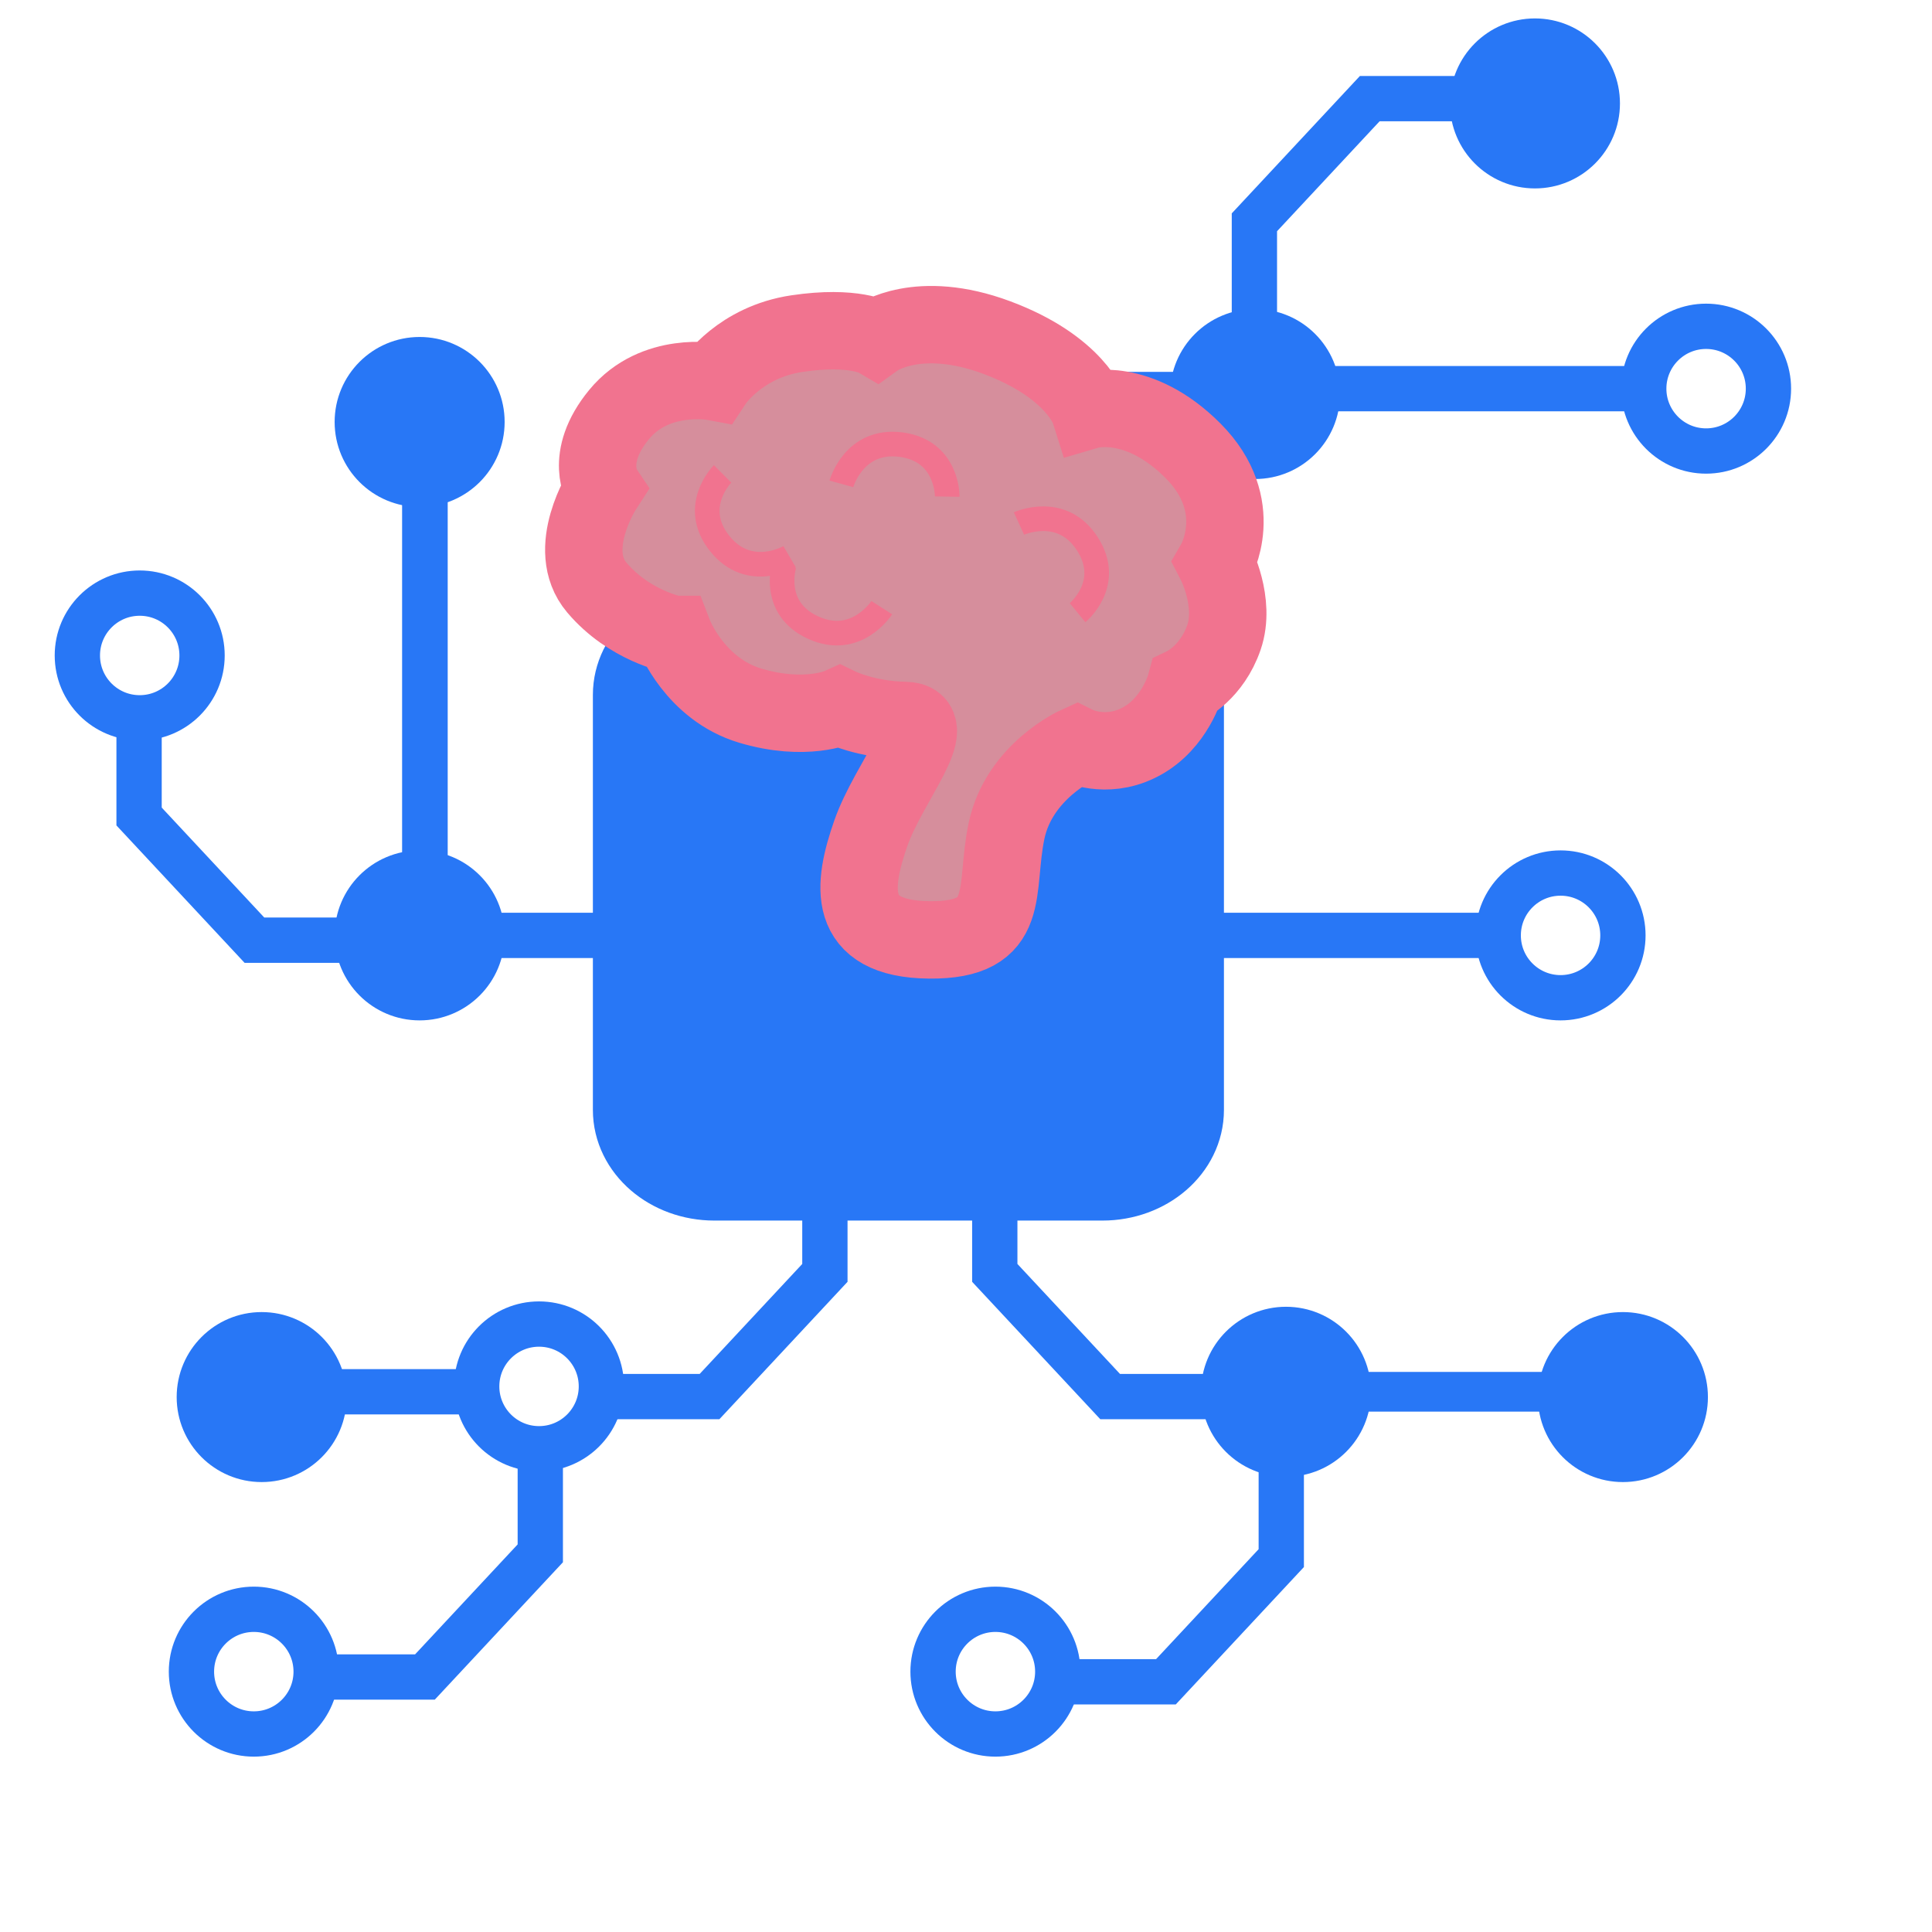
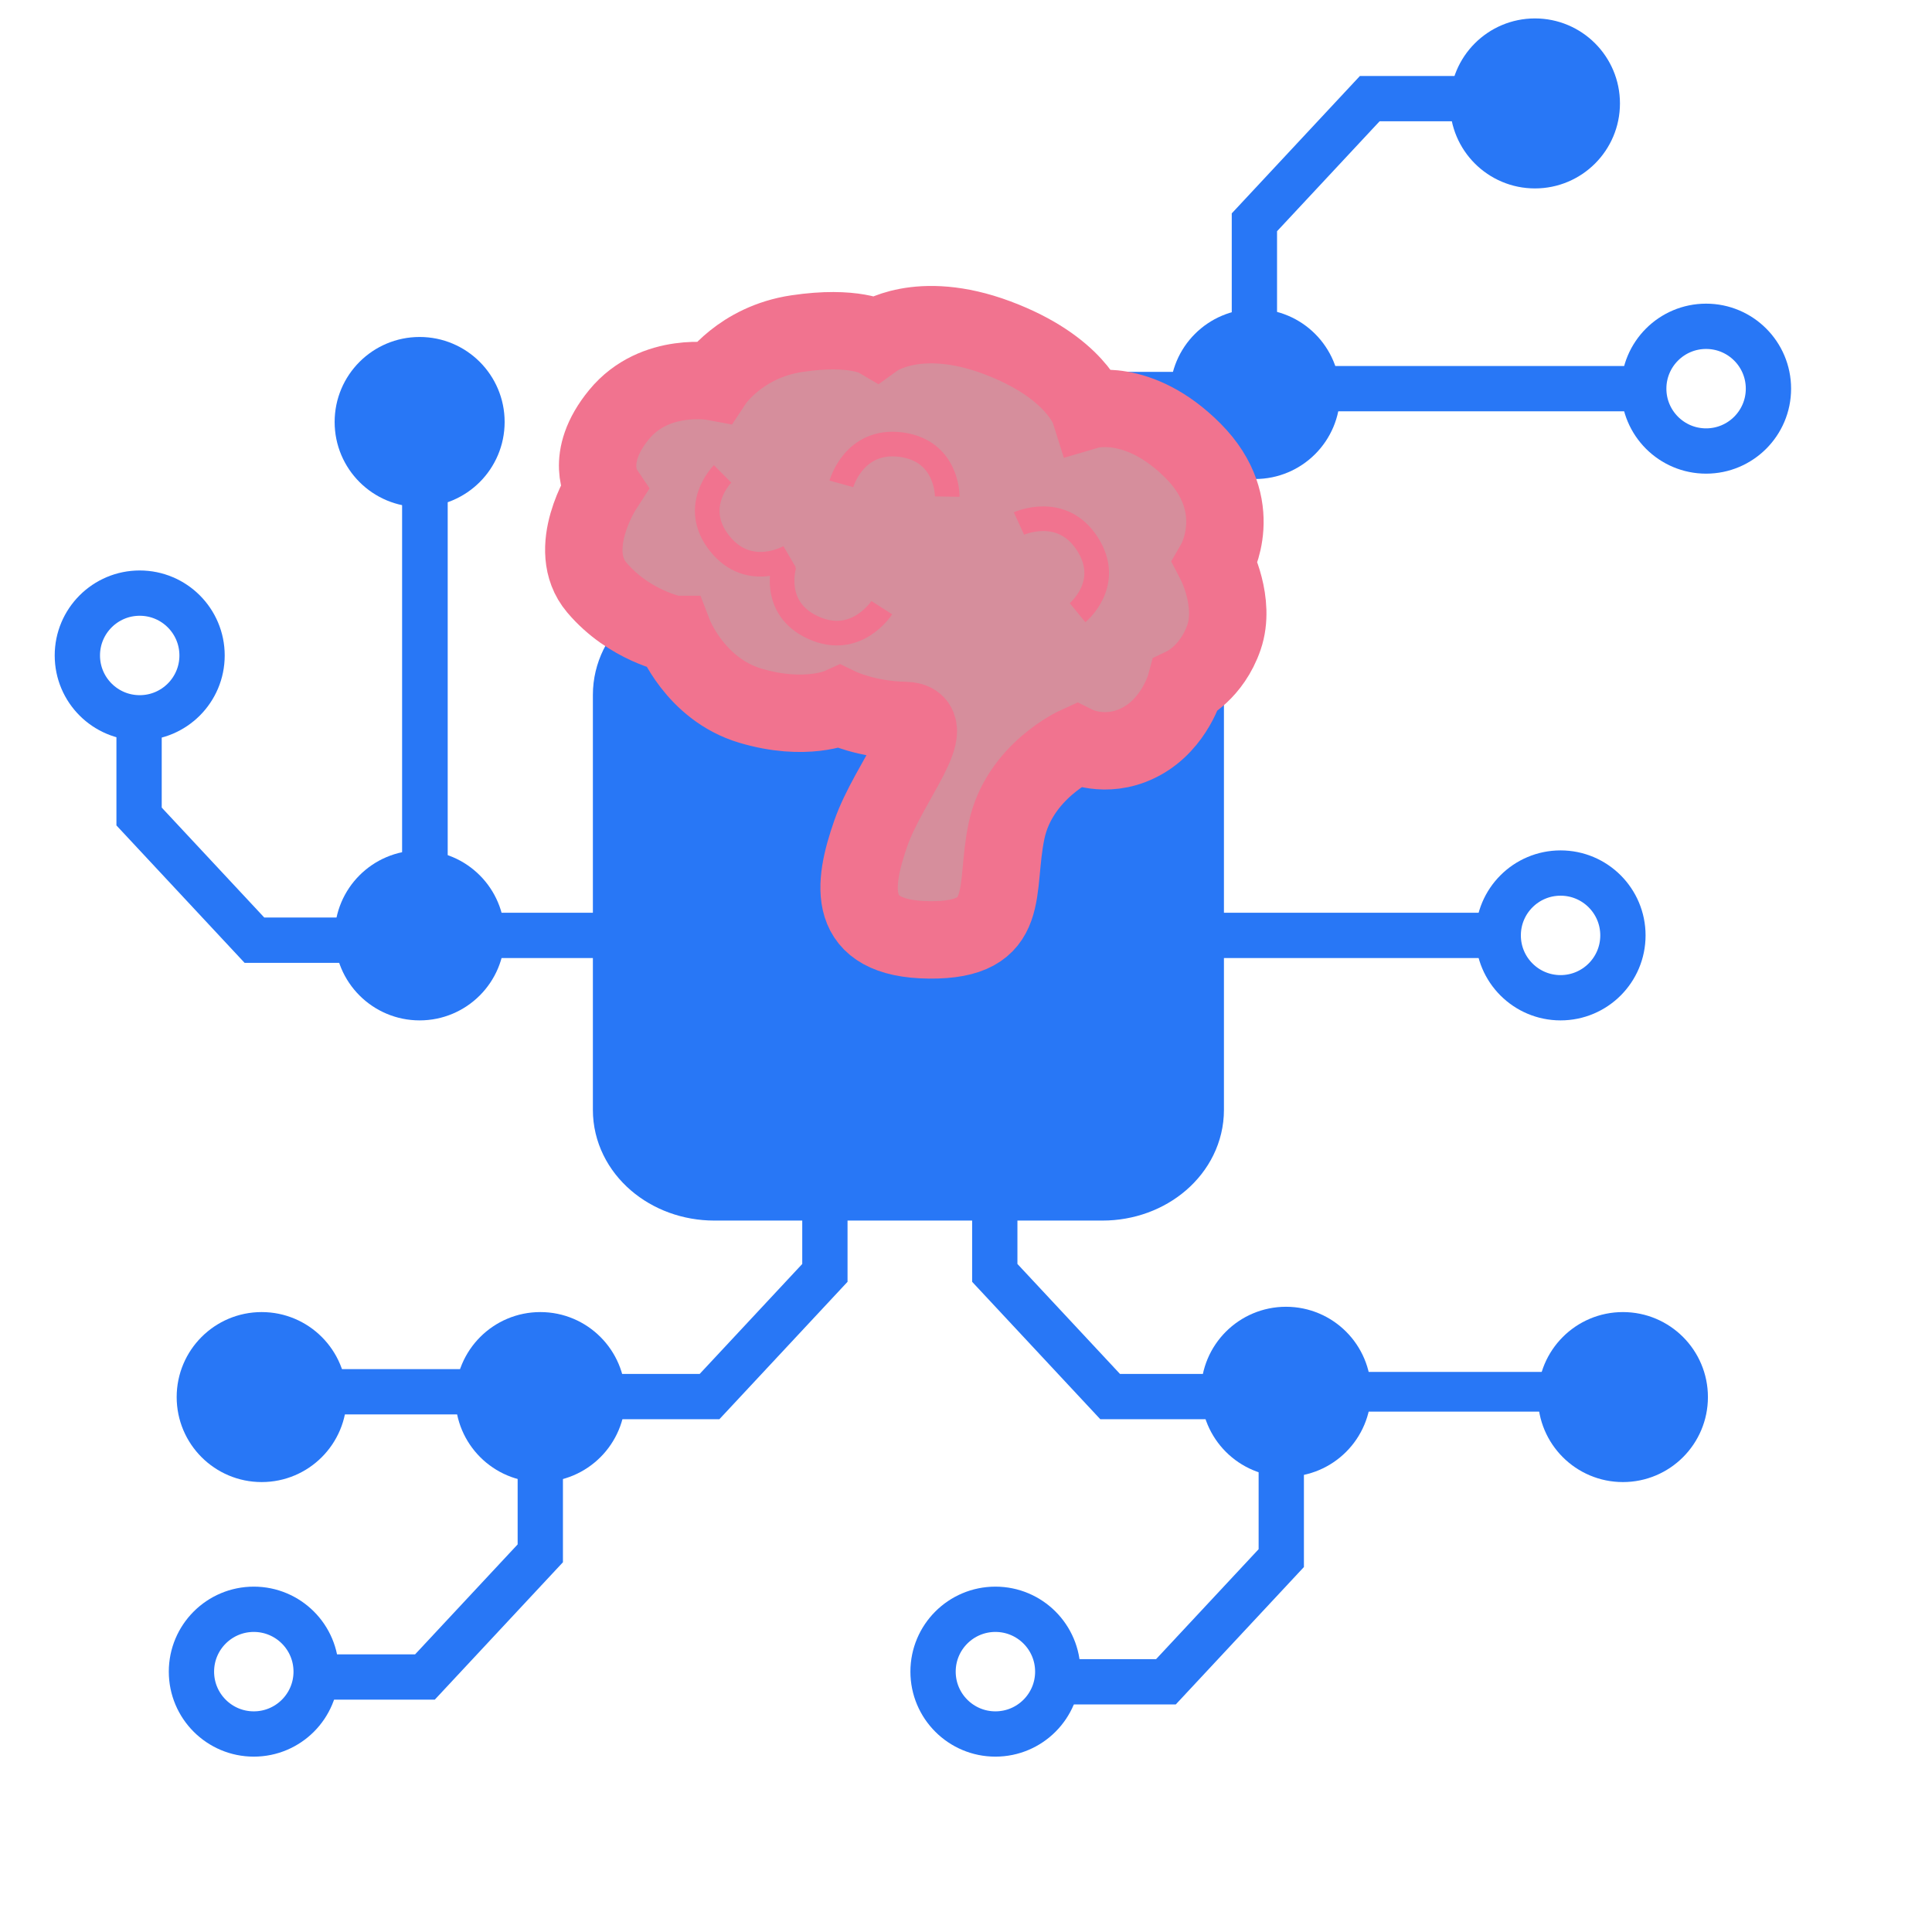
<svg xmlns="http://www.w3.org/2000/svg" width="128" height="128" viewBox="0 0 33.867 33.867" version="1.1" id="svg1">
  <defs id="defs1" />
  <g id="layer1">
    <path style="fill:#2877f6;fill-opacity:0;stroke:#2877f6;stroke-width:0.794;stroke-dasharray:none;stroke-opacity:1" d="m 19,16.397 h 7.449" id="path3" />
    <rect style="fill:#2877f6;fill-opacity:1;stroke:#2877f6;stroke-width:1.478" id="rect1" width="9.584" height="9.677" x="11.132" y="10.98" rx="1.391" ry="1.201" />
    <circle style="fill:#2877f6;fill-opacity:1;stroke:#2877f6;stroke-width:0.794;stroke-dasharray:none;stroke-opacity:1" id="circle4" cx="-6.907" cy="-22" transform="matrix(0,-1,-1,0,0,0)" r="1.093" />
    <circle style="fill:#2877f6;fill-opacity:0;stroke:#2877f6;stroke-width:0.794;stroke-dasharray:none;stroke-opacity:1" id="circle5" cx="-6.813" cy="-29.907" transform="matrix(0,-1,-1,0,0,0)" r="1.093" />
    <circle style="fill:#2877f6;fill-opacity:0;stroke:#2877f6;stroke-width:0.794;stroke-dasharray:none;stroke-opacity:1" id="circle6" cx="-16.397" cy="-27.356" transform="matrix(0,-1,-1,0,0,0)" r="1.093" />
    <path style="fill:#2877f6;fill-opacity:0;stroke:#2877f6;stroke-width:0.794;stroke-dasharray:none;stroke-opacity:1" d="m 26.011,1.729 h -2 l -2.022,2.168 v 1.832" id="path9" />
    <circle style="fill:#2877f6;fill-opacity:1;stroke:#2877f6;stroke-width:0.794;stroke-dasharray:none;stroke-opacity:1" id="circle9" cx="-1.813" cy="-26.907" transform="matrix(0,-1,-1,0,0,0)" r="1.093" />
    <path style="fill:#2877f6;fill-opacity:0;stroke:#2877f6;stroke-width:0.794;stroke-dasharray:none;stroke-opacity:1" d="m 21.275,6.813 h 7.449" id="path10" />
    <circle style="fill:#2877f6;fill-opacity:1;stroke:#2877f6;stroke-width:0.794;stroke-dasharray:none;stroke-opacity:1" id="circle10" cx="-24.397" cy="-22.543" transform="matrix(0,-1,-1,0,0,0)" r="1.093" />
    <path style="fill:#2877f6;fill-opacity:0;stroke:#2877f6;stroke-width:0.794;stroke-dasharray:none;stroke-opacity:1" d="m 21.011,6.916 h -2 l -2.022,2.168 v 1.832" id="path12" />
    <path style="fill:#2877f6;fill-opacity:0;stroke:#2877f6;stroke-width:0.794;stroke-dasharray:none;stroke-opacity:1" d="m 21.46,24.481 h -2 l -2.022,-2.168 v -1.832" id="path13" />
    <path style="fill:#2877f6;fill-opacity:0;stroke:#2877f6;stroke-width:0.794;stroke-dasharray:none;stroke-opacity:1" d="m 18.438,29.481 h 2 l 2.022,-2.168 v -1.832" id="path14" />
    <path style="fill:#2877f6;fill-opacity:0;stroke:#2877f6;stroke-width:0.696;stroke-dasharray:none;stroke-opacity:1" d="m 21.725,24.397 h 5.725" id="path15" />
    <circle style="fill:#2877f6;fill-opacity:1;stroke:#2877f6;stroke-width:0.794;stroke-dasharray:none;stroke-opacity:1" id="circle16" cx="-24.49" cy="-28.449" transform="matrix(0,-1,-1,0,0,0)" r="1.093" />
    <circle style="fill:#2877f6;fill-opacity:0;stroke:#2877f6;stroke-width:0.794;stroke-dasharray:none;stroke-opacity:1" id="circle17" cx="-29.303" cy="-17.449" transform="matrix(0,-1,-1,0,0,0)" r="1.093" />
    <path style="fill:#2877f6;fill-opacity:0;stroke:#2877f6;stroke-width:0.794;stroke-dasharray:none;stroke-opacity:1" d="m 10.438,24.481 h 2 l 2.022,-2.168 v -1.832" id="path17" />
-     <circle style="fill:#2877f6;fill-opacity:0;stroke:#2877f6;stroke-width:0.794;stroke-dasharray:none;stroke-opacity:1" id="circle18" cx="-24.303" cy="-9.449" transform="matrix(0,-1,-1,0,0,0)" r="1.093" />
    <path style="fill:#2877f6;fill-opacity:0;stroke:#2877f6;stroke-width:0.794;stroke-dasharray:none;stroke-opacity:1" d="m 7.725,16.397 h 7.449" id="path18" />
    <circle style="fill:#2877f6;fill-opacity:1;stroke:#2877f6;stroke-width:0.794;stroke-dasharray:none;stroke-opacity:1" id="circle19" cx="-16.397" cy="-7.356" transform="matrix(0,-1,-1,0,0,0)" r="1.093" />
    <path style="fill:#2877f6;fill-opacity:0;stroke:#2877f6;stroke-width:0.794;stroke-dasharray:none;stroke-opacity:1" d="M 6.46,16.481 H 4.46 l -2.022,-2.168 v -1.832" id="path20" />
    <circle style="fill:#2877f6;fill-opacity:0;stroke:#2877f6;stroke-width:0.794;stroke-dasharray:none;stroke-opacity:1" id="circle20" cx="-11.49" cy="-2.449" transform="matrix(0,-1,-1,0,0,0)" r="1.093" />
    <path style="fill:#2877f6;fill-opacity:0;stroke:#2877f6;stroke-width:0.794;stroke-dasharray:none;stroke-opacity:1" d="M 7.449,8.397 V 15.846" id="path21" />
    <circle style="fill:#2877f6;fill-opacity:1;stroke:#2877f6;stroke-width:0.794;stroke-dasharray:none;stroke-opacity:1" id="circle21" cx="-7.397" cy="-7.356" transform="matrix(0,-1,-1,0,0,0)" r="1.093" />
    <path style="fill:#2877f6;fill-opacity:0;stroke:#2877f6;stroke-width:0.794;stroke-dasharray:none;stroke-opacity:1" d="M 7.449,8.397 V 15.846" id="path22" />
    <path style="fill:#2877f6;fill-opacity:0;stroke:#2877f6;stroke-width:0.794;stroke-dasharray:none;stroke-opacity:1" d="m 5.449,29.397 h 2 l 2.022,-2.168 v -1.832" id="path23" />
    <circle style="fill:#2877f6;fill-opacity:0;stroke:#2877f6;stroke-width:0.794;stroke-dasharray:none;stroke-opacity:1" id="circle23" cx="-29.303" cy="-4.449" transform="matrix(0,-1,-1,0,0,0)" r="1.093" />
    <path style="fill:#2877f6;fill-opacity:0;stroke:#2877f6;stroke-width:0.794;stroke-dasharray:none;stroke-opacity:1" d="M 8.449,24.397 H 5.587" id="path24" />
    <circle style="fill:#2877f6;fill-opacity:1;stroke:#2877f6;stroke-width:0.794;stroke-dasharray:none;stroke-opacity:1" id="circle24" cx="-24.49" cy="4.587" transform="rotate(-90)" r="1.093" />
    <path style="fill:#d68e9c;fill-opacity:1;stroke:#f1738f;stroke-width:1.357;stroke-dasharray:none;stroke-opacity:1" d="m 11.811,11.121 c 0,0 -0.779,-0.148 -1.35,-0.823 -0.571,-0.675 0.114,-1.732 0.114,-1.732 0,0 -0.354,-0.531 0.277,-1.299 0.631,-0.768 1.662,-0.575 1.662,-0.575 0,0 0.46,-0.696 1.457,-0.844 0.997,-0.149 1.39,0.08 1.39,0.08 0,0 0.732,-0.526 2.114,-0.01 1.381,0.516 1.62,1.27 1.62,1.27 0,0 0.858,-0.251 1.819,0.715 0.961,0.966 0.39,1.955 0.39,1.955 0,0 0.363,0.697 0.152,1.313 -0.211,0.617 -0.676,0.841 -0.676,0.841 0,0 -0.18,0.666 -0.779,0.988 -0.018,0.01 -0.036,0.019 -0.053,0.027 -0.576,0.28 -1.068,0.036 -1.068,0.036 0,0 -1.014,0.458 -1.235,1.497 -0.221,1.039 0.125,1.93 -1.355,1.916 -1.481,-0.015 -1.341,-0.965 -1.025,-1.869 0.316,-0.904 1.272,-1.967 0.598,-1.978 -0.675,-0.011 -1.147,-0.24 -1.147,-0.24 0,0 -0.597,0.27 -1.566,-0.02 -0.969,-0.29 -1.337,-1.248 -1.337,-1.248 z" id="path29" />
    <path style="fill:#f1738f;fill-opacity:0;stroke:#f1738f;stroke-width:0.432;stroke-dasharray:none;stroke-opacity:1" d="m 18.889,10.74 c 0,0 0.622,-0.509 0.172,-1.207 C 18.612,8.834 17.862,9.177 17.862,9.177" id="path30" />
    <path style="fill:#f1738f;fill-opacity:0;stroke:#f1738f;stroke-width:0.432;stroke-dasharray:none;stroke-opacity:1" d="m 13.748,9.895 c 0,0 -0.247,0.765 0.509,1.108 0.756,0.344 1.2,-0.351 1.2,-0.351" id="path31" />
    <path style="fill:#f1738f;fill-opacity:0;stroke:#f1738f;stroke-width:0.432;stroke-dasharray:none;stroke-opacity:1" d="m 12.667,8.307 c 0,0 -0.569,0.568 -0.053,1.218 0.516,0.651 1.228,0.235 1.228,0.235" id="path32" />
    <path style="fill:#f1738f;fill-opacity:0;stroke:#f1738f;stroke-width:0.432;stroke-dasharray:none;stroke-opacity:1" d="m 16.605,8.705 c 0,0 0.012,-0.803 -0.811,-0.911 C 14.97,7.687 14.749,8.482 14.749,8.482" id="path33" />
+     <circle style="fill:#2877f6;fill-opacity:1;stroke:#2877f6;stroke-width:0.794;stroke-dasharray:none;stroke-opacity:1" id="circle1" cx="-24.49" cy="9.472" transform="rotate(-90)" r="1.093" />
  </g>
</svg>
